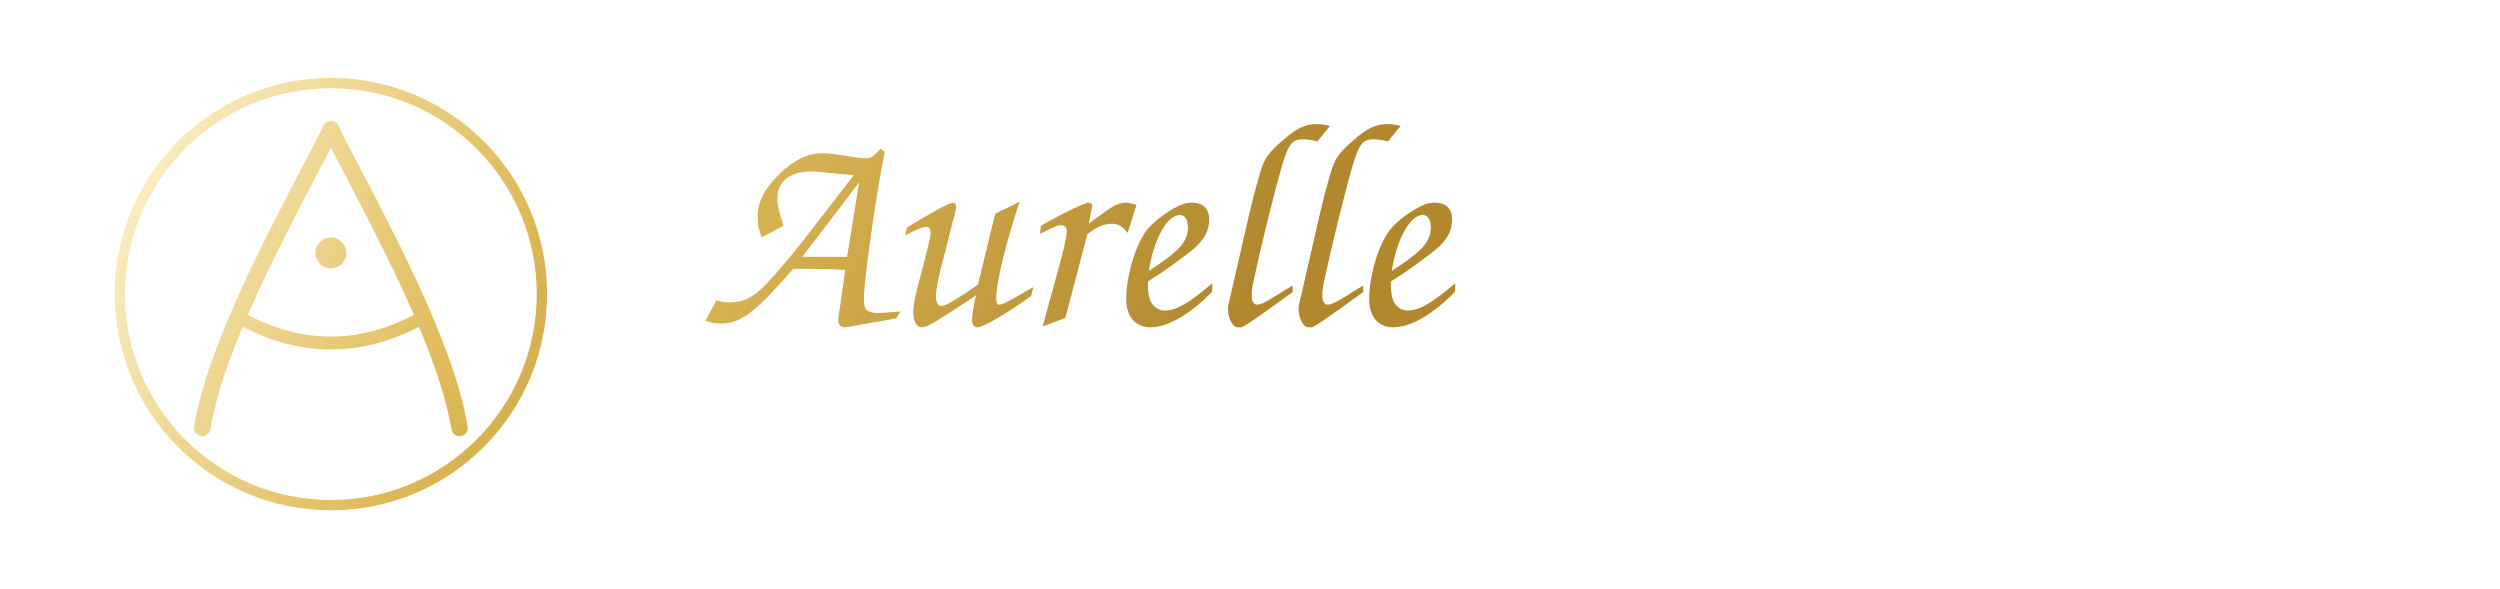
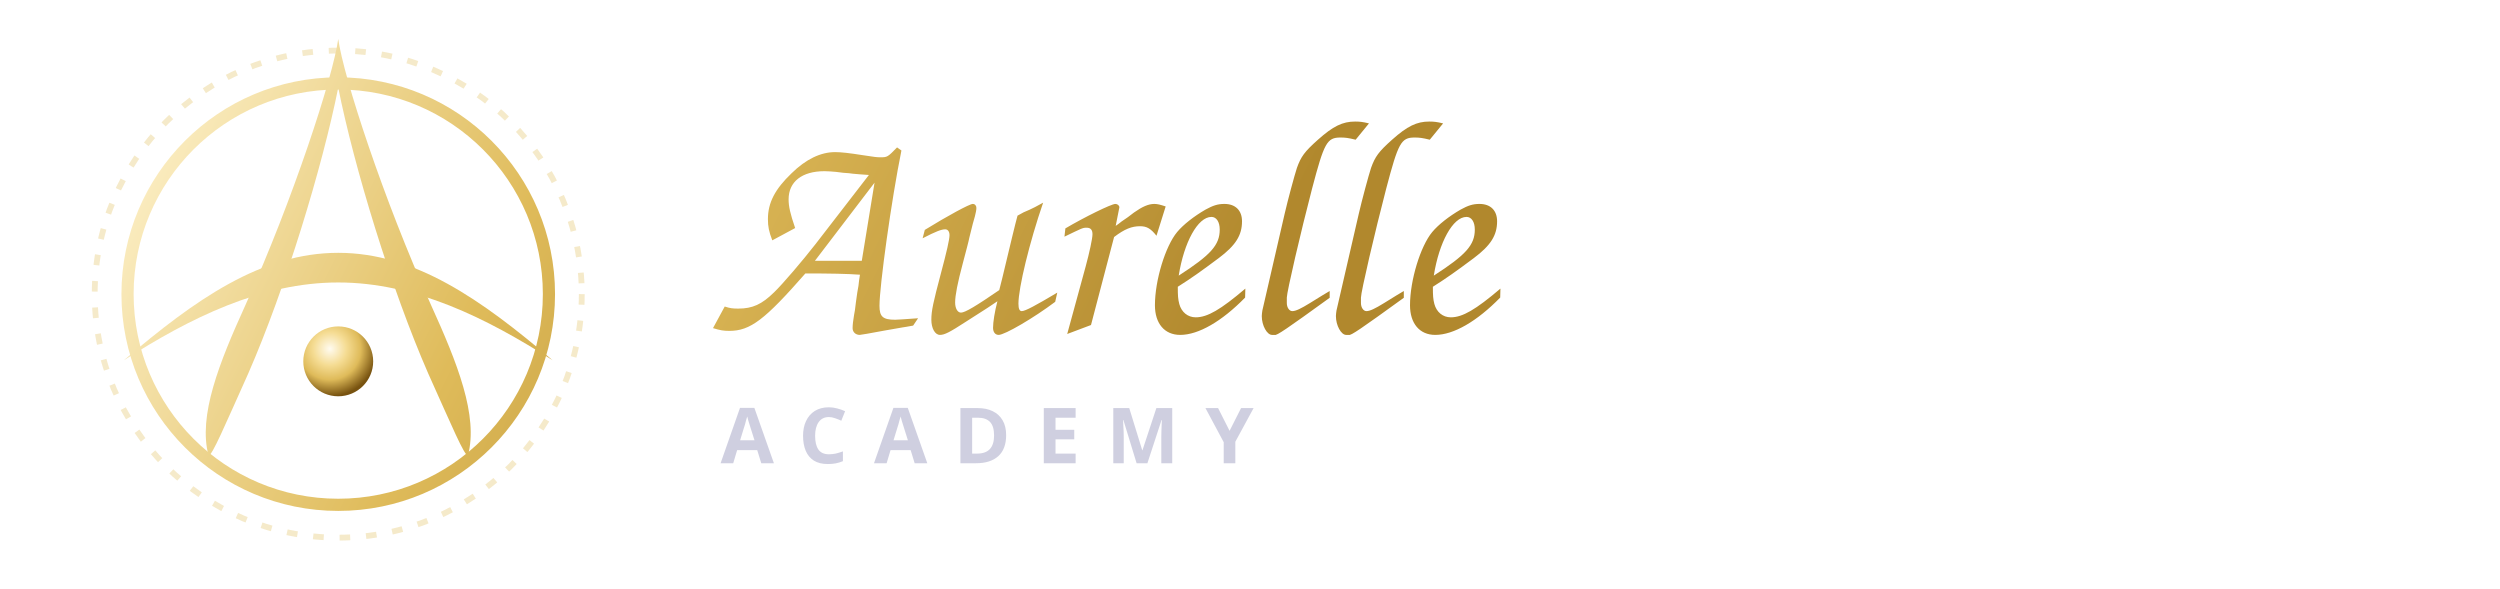
<svg xmlns="http://www.w3.org/2000/svg" viewBox="0 0 340 80" fill="none">
-   <g transform="translate(10, 5) scale(0.7)">
-     <circle cx="50" cy="50" r="46" stroke="oklch(0.82 0.13 85 / 0.35)" stroke-width="1.2" stroke-dasharray="2 3" />
-     <circle cx="50" cy="50" r="41" stroke="url(#gFull)" stroke-width="2" />
-     <path d="M50 18 C43 32, 28 58, 25 76" stroke="url(#gFull)" stroke-width="3.2" stroke-linecap="round" />
-     <path d="M50 18 C57 32, 72 58, 75 76" stroke="url(#gFull)" stroke-width="3.2" stroke-linecap="round" />
-     <path d="M33 55 Q50 64 67 55" stroke="url(#gFull)" stroke-width="2.5" stroke-linecap="round" />
-     <circle cx="50" cy="42" r="3" fill="url(#gFull)" />
+   <g transform="translate(10, 4) scale(0.72)">
+     <circle cx="50" cy="50" r="46" stroke="#dfbb5a" stroke-opacity="0.32" stroke-width="1.1" stroke-dasharray="2 3" />
+     <circle cx="50" cy="50" r="39.8" stroke="url(#gFull)" stroke-width="2.3" />
+     <circle cx="50" cy="62.7" r="6.6" fill="url(#gOrb)" />
+     <path d="M 50,1.8 C 49,9 41.5,32 32.5,52 C 27.5,63 23.5,73 25.5,80.5 C 26.2,80.5 28.5,75 33,65 C 40,49 47,26 50,11 C 53,26 60,49 67,65 C 71.5,75 73.8,80.5 74.5,80.5 C 76.5,73 72.5,63 67.5,52 C 58.5,32 51,9 50,1.8 Z" fill="url(#gFull)" />
+     <path d="M 9.5,62.5 C 23,51 35.5,42.2 50,42.2 C 64.5,42.2 77,51 90.5,62.5 C 78,54.5 64.5,47.8 50,47.8 C 35.5,47.8 22,54.5 9.5,62.5 Z" fill="url(#gFull)" />
  </g>
-   <text x="95" y="44" font-family="'Great Vibes', cursive, 'Snell Roundhand'" font-size="40" fill="url(#gFull)">Aurelle</text>
-   <text x="98" y="62" font-family="'Montserrat', system-ui, sans-serif" font-size="10.5" font-weight="700" letter-spacing="0.34em" fill="oklch(0.80 0.012 85)">ACADEMY</text>
+   <text x="96" y="45" font-family="'Great Vibes', cursive, 'Snell Roundhand'" font-size="42" fill="url(#gFull)">Aurelle</text>
+   <text x="98" y="63" font-family="'Montserrat', system-ui, sans-serif" font-size="10.5" font-weight="700" letter-spacing="0.34em" fill="#cfcfe0">ACADEMY</text>
  <defs>
    <linearGradient id="gFull" x1="10" y1="10" x2="150" y2="80" gradientUnits="userSpaceOnUse">
      <stop offset="0%" stop-color="#fff4d0" />
      <stop offset="50%" stop-color="#dfbb5a" />
      <stop offset="100%" stop-color="#b1882d" />
    </linearGradient>
+     <radialGradient id="gOrb" cx="38%" cy="32%" r="68%">
+       <stop offset="0%" stop-color="#fffbf0" />
+       <stop offset="35%" stop-color="#f5dc93" />
+       <stop offset="65%" stop-color="#dfbb5a" />
+       <stop offset="100%" stop-color="#785310" />
+     </radialGradient>
  </defs>
</svg>
